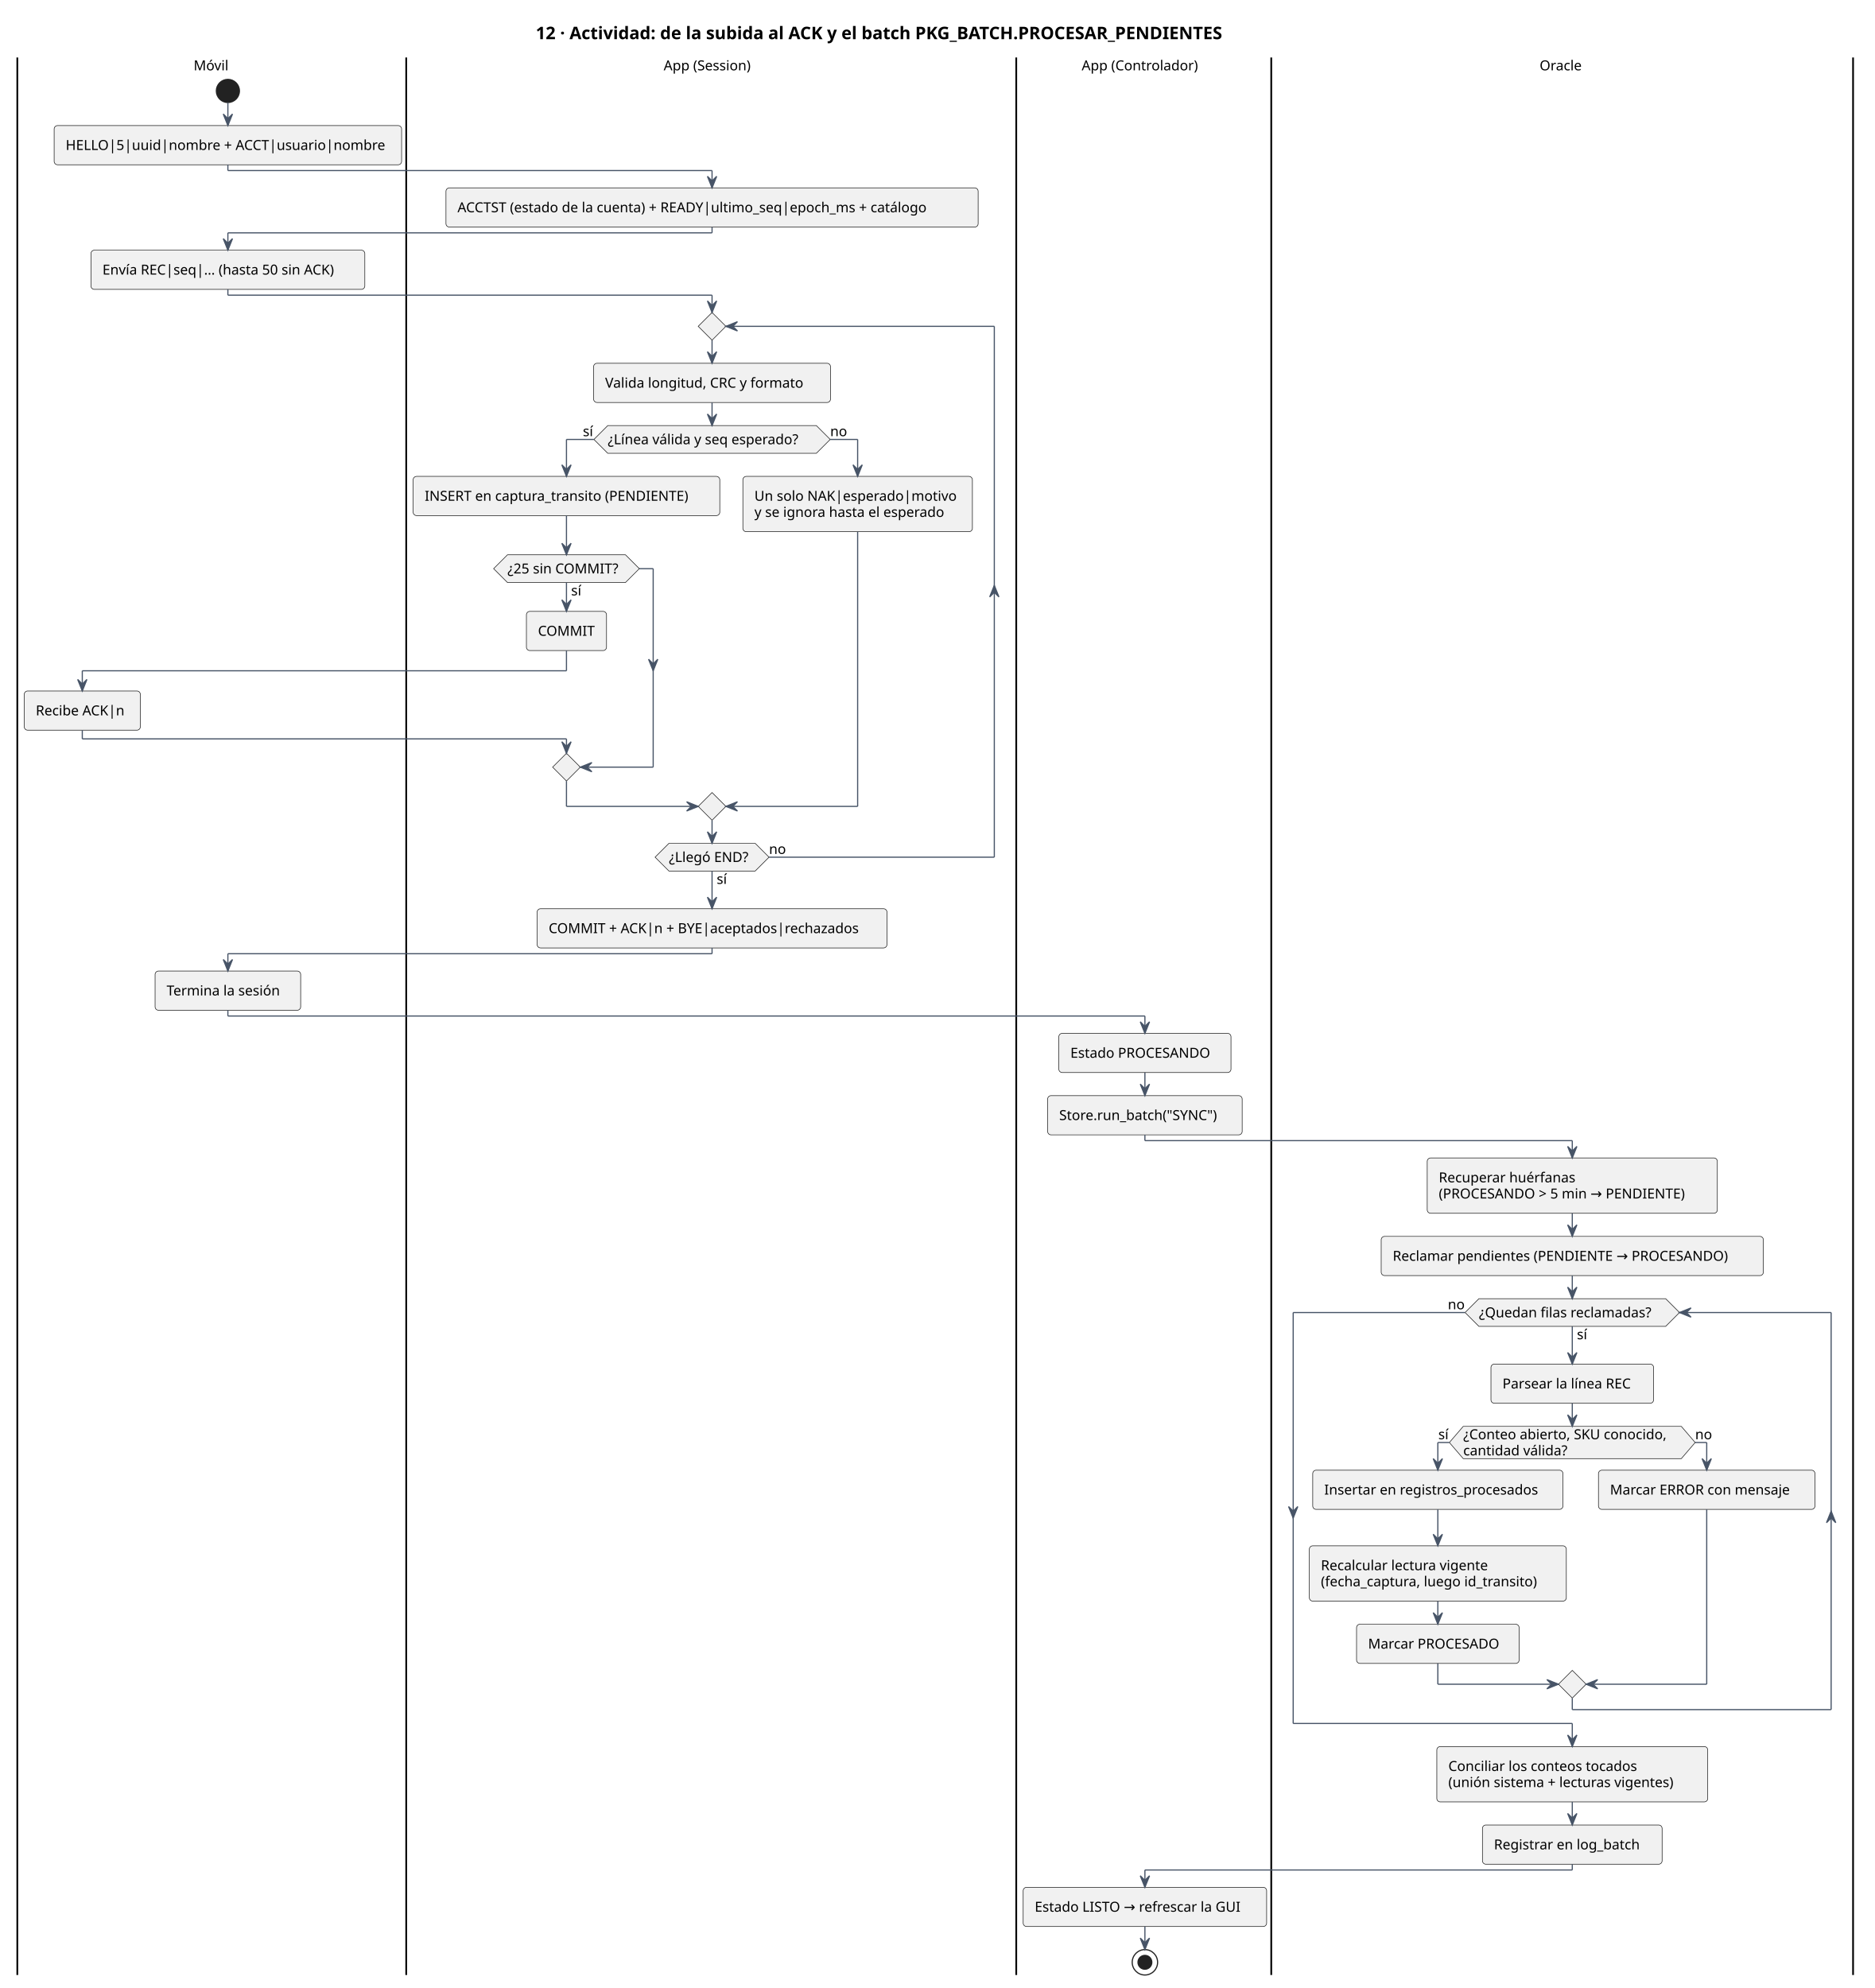
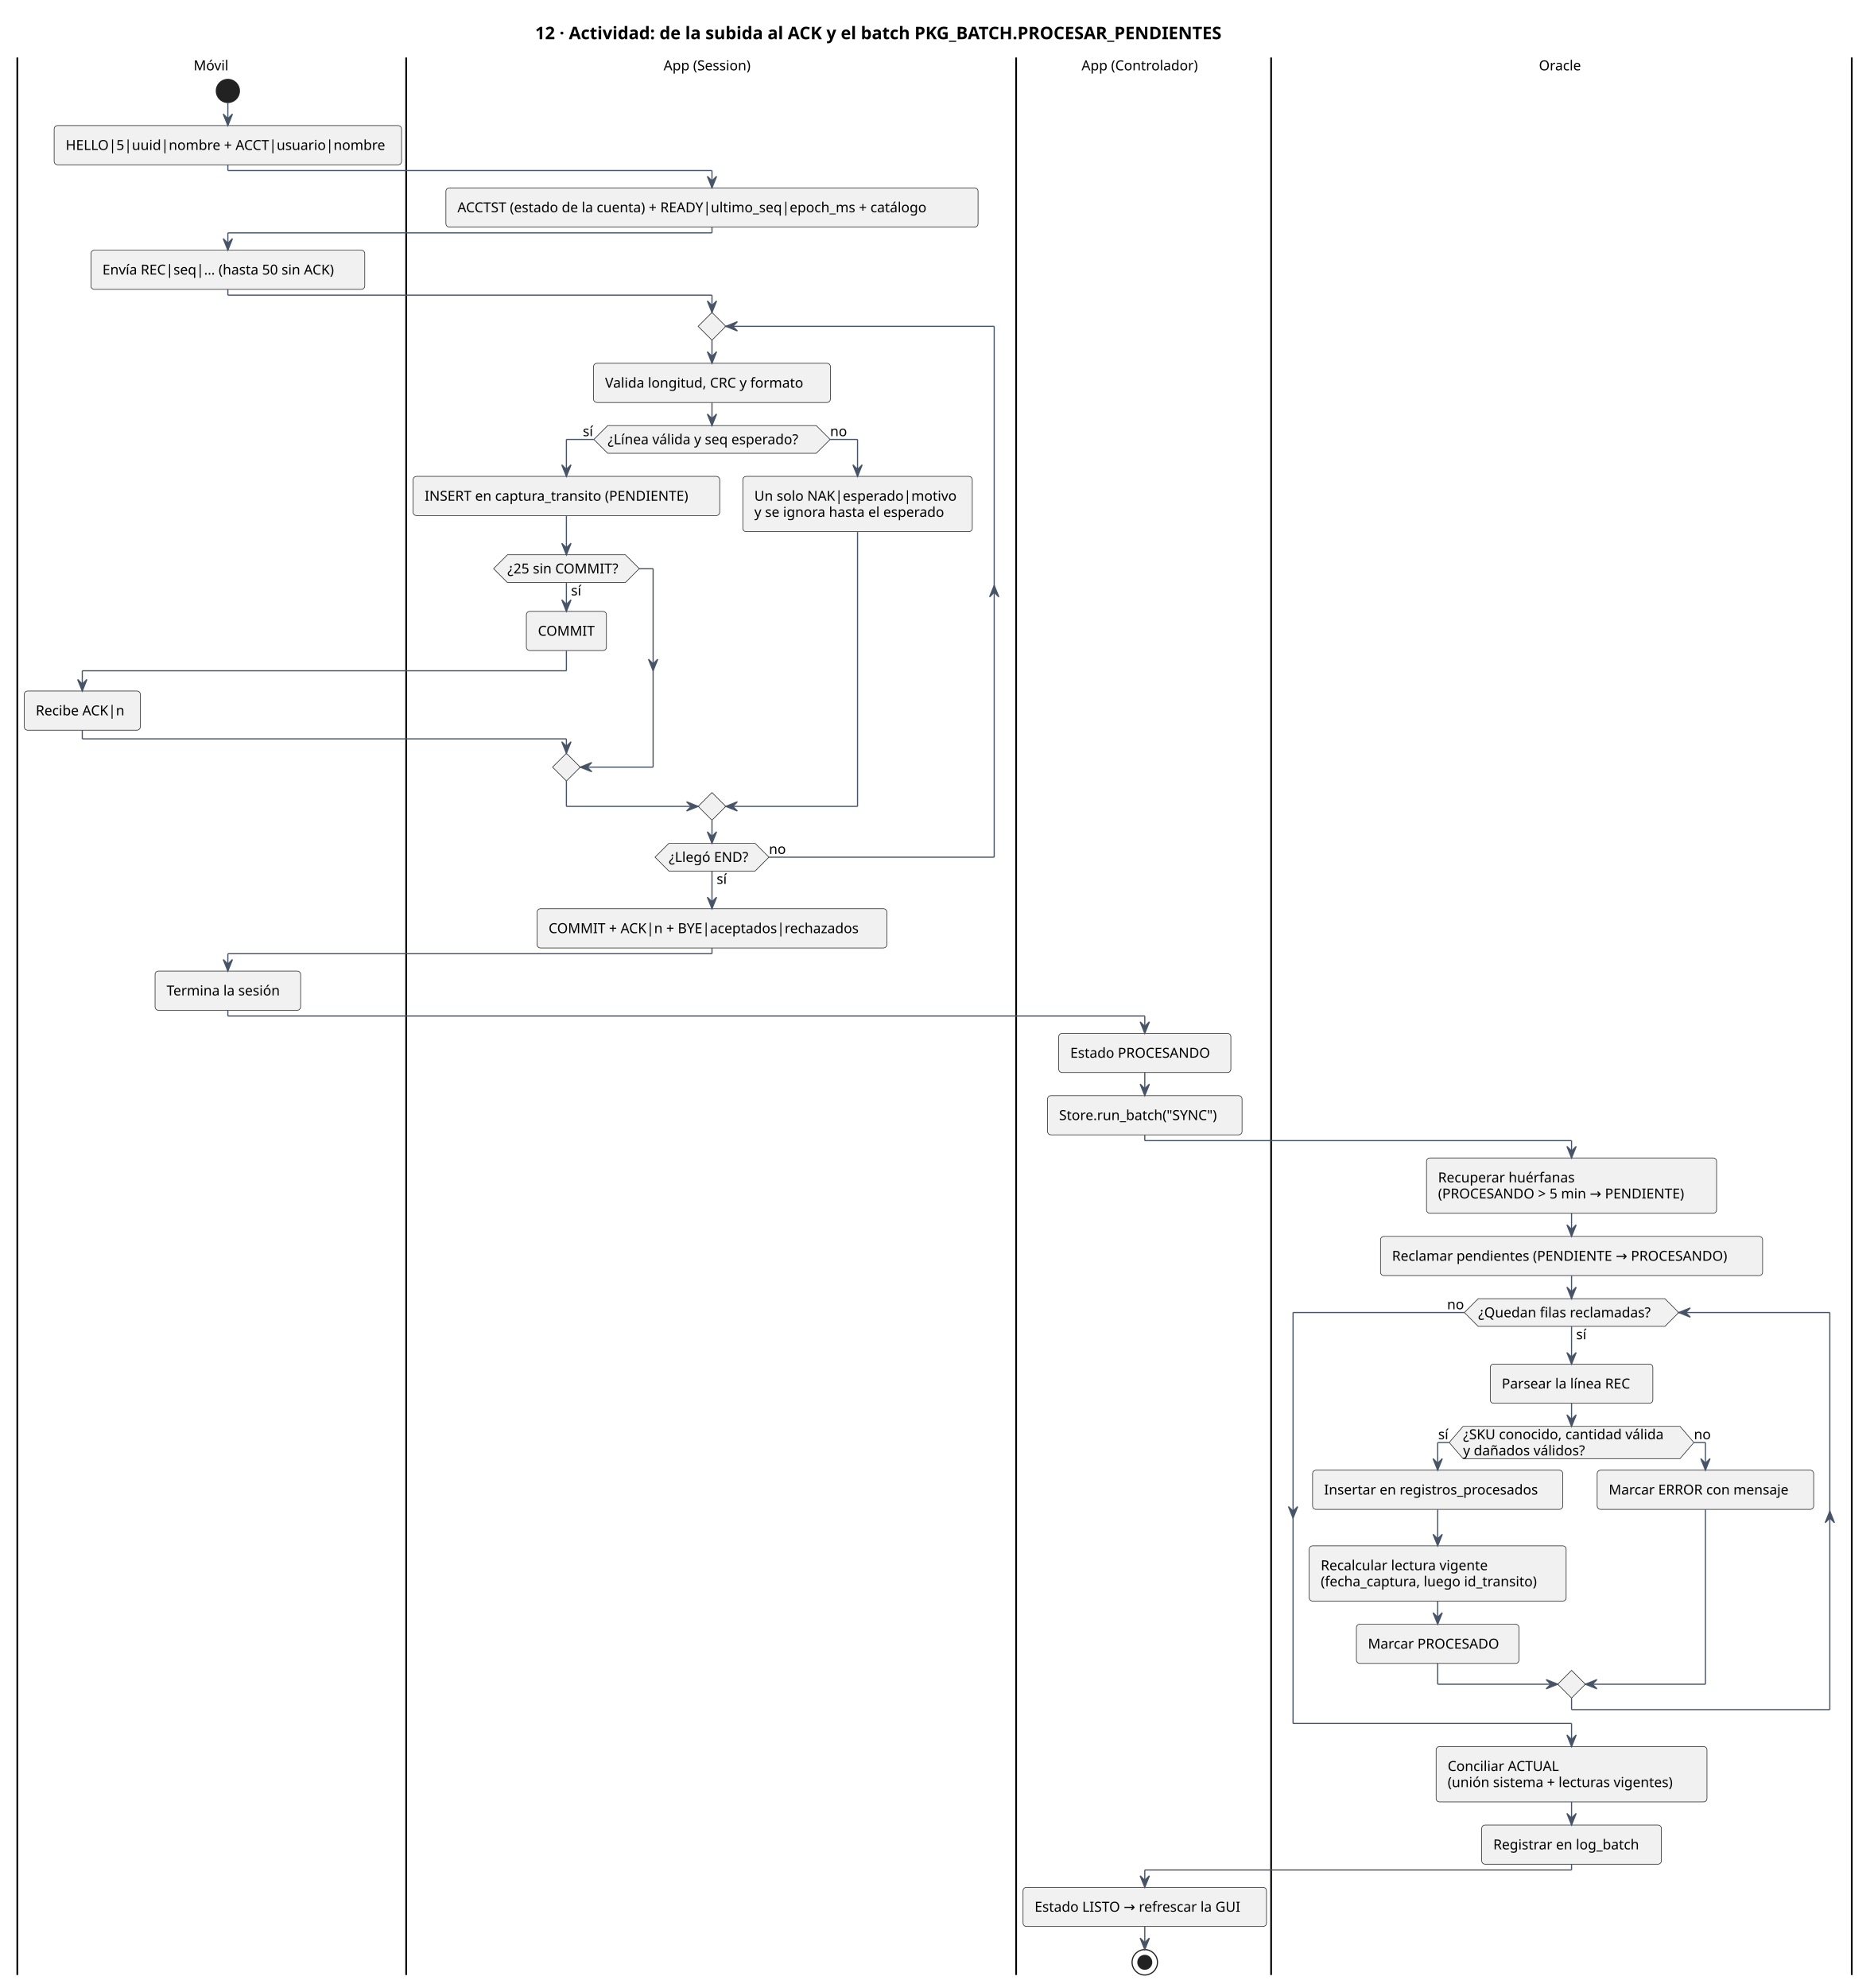
- <svg xmlns="http://www.w3.org/2000/svg" contentStyleType="text/css" height="1722px" preserveAspectRatio="none" style="width:1624px;height:1722px;background:#FFFFFF;" version="1.1" viewBox="0 0 1624 1722" width="1624px" zoomAndPan="magnify">
+ <svg xmlns="http://www.w3.org/2000/svg" contentStyleType="text/css" height="1722px" preserveAspectRatio="none" style="width:1623px;height:1722px;background:#FFFFFF;" version="1.1" viewBox="0 0 1623 1722" width="1623px" zoomAndPan="magnify">
  <defs />
  <g>
-     <text fill="#000000" font-family="sans-serif" font-size="15" font-weight="bold" lengthAdjust="spacing" textLength="692.944" x="464.079" y="33.923">12 · Actividad: de la subida al ACK y el batch PKG_BATCH.PROCESAR_PENDIENTES</text>
-     <rect fill="none" height="13.969" style="stroke:none;stroke-width:1.0;" width="1591.102" x="15" y="49.791" />
+     <text fill="#000000" font-family="sans-serif" font-size="15" font-weight="bold" lengthAdjust="spacing" textLength="692.944" x="463.598" y="33.923">12 · Actividad: de la subida al ACK y el batch PKG_BATCH.PROCESAR_PENDIENTES</text>
+     <rect fill="none" height="13.969" style="stroke:none;stroke-width:1.0;" width="1590.141" x="15" y="49.791" />
    <ellipse cx="197.397" cy="78.76" fill="#222222" rx="10" ry="10" style="stroke:#222222;stroke-width:1.0;" />
    <rect fill="#F1F1F1" height="33.969" rx="3" ry="3" style="stroke:#181818;stroke-width:0.5;" width="300.981" x="46.906" y="108.76" />
    <text fill="#000000" font-family="sans-serif" font-size="12" lengthAdjust="spacing" textLength="280.981" x="56.906" y="129.898">HELLO|5|uuid|nombre + ACCT|usuario|nombre</text>
    <rect fill="#F1F1F1" height="33.969" rx="3" ry="3" style="stroke:#181818;stroke-width:0.5;" width="237.236" x="78.778" y="216.697" />
    <text fill="#000000" font-family="sans-serif" font-size="12" lengthAdjust="spacing" textLength="217.236" x="88.778" y="237.836">Envía REC|seq|… (hasta 50 sin ACK)</text>
    <rect fill="#F1F1F1" height="33.969" rx="3" ry="3" style="stroke:#181818;stroke-width:0.5;" width="100.572" x="21" y="598.525" />
    <text fill="#000000" font-family="sans-serif" font-size="12" lengthAdjust="spacing" textLength="80.572" x="31" y="619.664">Recibe ACK|n</text>
    <rect fill="#F1F1F1" height="33.969" rx="3" ry="3" style="stroke:#181818;stroke-width:0.5;" width="126.113" x="134.34" y="841.102" />
    <text fill="#000000" font-family="sans-serif" font-size="12" lengthAdjust="spacing" textLength="106.113" x="144.34" y="862.24">Termina la sesión</text>
    <line style="stroke:#000000;stroke-width:1.5;" x1="15" x2="15" y1="49.791" y2="1710.74" />
    <rect fill="#F1F1F1" height="33.969" rx="3" ry="3" style="stroke:#181818;stroke-width:0.5;" width="461" x="386.307" y="162.728" />
    <text fill="#000000" font-family="sans-serif" font-size="12" lengthAdjust="spacing" textLength="441" x="396.307" y="183.867">ACCTST (estado de la cuenta) + READY|ultimo_seq|epoch_ms + catálogo</text>
    <rect fill="#F1F1F1" height="33.969" rx="3" ry="3" style="stroke:#181818;stroke-width:0.5;" width="205.221" x="514.196" y="314.666" />
    <text fill="#000000" font-family="sans-serif" font-size="12" lengthAdjust="spacing" textLength="185.221" x="524.196" y="335.805">Valida longitud, CRC y formato</text>
    <polygon fill="#F1F1F1" points="526.464,368.635,707.149,368.635,719.149,380.635,707.149,392.635,526.464,392.635,514.464,380.635,526.464,368.635" style="stroke:#181818;stroke-width:0.5;" />
    <text fill="#000000" font-family="sans-serif" font-size="12" lengthAdjust="spacing" textLength="180.685" x="526.464" y="384.789">¿Línea válida y seq esperado?</text>
    <text fill="#000000" font-family="sans-serif" font-size="12" lengthAdjust="spacing" textLength="9.586" x="504.878" y="377.805">sí</text>
    <text fill="#000000" font-family="sans-serif" font-size="12" lengthAdjust="spacing" textLength="14.947" x="719.149" y="377.805">no</text>
    <rect fill="#F1F1F1" height="33.969" rx="3" ry="3" style="stroke:#181818;stroke-width:0.5;" width="265.619" x="357.887" y="412.635" />
    <text fill="#000000" font-family="sans-serif" font-size="12" lengthAdjust="spacing" textLength="245.619" x="367.887" y="433.773">INSERT en captura_transito (PENDIENTE)</text>
    <rect fill="#F1F1F1" height="33.969" rx="3" ry="3" style="stroke:#181818;stroke-width:0.5;" width="69.4" x="455.996" y="529.557" />
    <text fill="#000000" font-family="sans-serif" font-size="12" lengthAdjust="spacing" textLength="49.4" x="465.996" y="550.695">COMMIT</text>
    <polygon fill="#F1F1F1" points="439.582,480.572,541.811,480.572,553.811,492.572,541.811,504.572,439.582,504.572,427.582,492.572,439.582,480.572" style="stroke:#181818;stroke-width:0.5;" />
    <text fill="#000000" font-family="sans-serif" font-size="12" lengthAdjust="spacing" textLength="9.586" x="494.696" y="515.711">sí</text>
    <text fill="#000000" font-family="sans-serif" font-size="12" lengthAdjust="spacing" textLength="102.228" x="439.582" y="496.727">¿25 sin COMMIT?</text>
    <polygon fill="#F1F1F1" points="490.696,652.494,502.696,664.494,490.696,676.494,478.696,664.494,490.696,652.494" style="stroke:#181818;stroke-width:0.5;" />
    <rect fill="#F1F1F1" height="47.938" rx="3" ry="3" style="stroke:#181818;stroke-width:0.5;" width="198.822" x="643.506" y="412.635" />
    <text fill="#000000" font-family="sans-serif" font-size="12" lengthAdjust="spacing" textLength="178.822" x="653.506" y="433.773">Un solo NAK|esperado|motivo</text>
    <text fill="#000000" font-family="sans-serif" font-size="12" lengthAdjust="spacing" textLength="177.861" x="653.506" y="447.742">y se ignora hasta el esperado</text>
    <polygon fill="#F1F1F1" points="616.807,686.494,628.807,698.494,616.807,710.494,604.807,698.494,616.807,686.494" style="stroke:#181818;stroke-width:0.5;" />
    <polygon fill="#F1F1F1" points="616.807,270.666,628.807,282.666,616.807,294.666,604.807,282.666,616.807,270.666" style="stroke:#181818;stroke-width:0.5;" />
    <polygon fill="#F1F1F1" points="579.45,730.494,654.163,730.494,666.163,742.494,654.163,754.494,579.45,754.494,567.45,742.494,579.45,730.494" style="stroke:#181818;stroke-width:0.5;" />
    <text fill="#000000" font-family="sans-serif" font-size="12" lengthAdjust="spacing" textLength="9.586" x="620.807" y="765.633">sí</text>
    <text fill="#000000" font-family="sans-serif" font-size="12" lengthAdjust="spacing" textLength="74.713" x="579.45" y="746.648">¿Llegó END?</text>
    <text fill="#000000" font-family="sans-serif" font-size="12" lengthAdjust="spacing" textLength="14.947" x="666.163" y="739.664">no</text>
    <rect fill="#F1F1F1" height="33.969" rx="3" ry="3" style="stroke:#181818;stroke-width:0.5;" width="303.06" x="465.276" y="787.133" />
    <text fill="#000000" font-family="sans-serif" font-size="12" lengthAdjust="spacing" textLength="283.06" x="475.276" y="808.271">COMMIT + ACK|n + BYE|aceptados|rechazados</text>
    <line style="stroke:#000000;stroke-width:1.5;" x1="351.887" x2="351.887" y1="49.791" y2="1710.74" />
    <rect fill="#F1F1F1" height="33.969" rx="3" ry="3" style="stroke:#181818;stroke-width:0.5;" width="149.135" x="917.188" y="895.07" />
    <text fill="#000000" font-family="sans-serif" font-size="12" lengthAdjust="spacing" textLength="129.135" x="927.188" y="916.209">Estado PROCESANDO</text>
    <rect fill="#F1F1F1" height="33.969" rx="3" ry="3" style="stroke:#181818;stroke-width:0.5;" width="168.523" x="907.494" y="949.039" />
    <text fill="#000000" font-family="sans-serif" font-size="12" lengthAdjust="spacing" textLength="148.523" x="917.494" y="970.178">Store.run_batch("SYNC")</text>
    <rect fill="#F1F1F1" height="33.969" rx="3" ry="3" style="stroke:#181818;stroke-width:0.5;" width="210.898" x="886.307" y="1634.772" />
    <text fill="#000000" font-family="sans-serif" font-size="12" lengthAdjust="spacing" textLength="190.898" x="896.307" y="1655.91">Estado LISTO → refrescar la GUI</text>
    <ellipse cx="991.756" cy="1699.74" fill="none" rx="11" ry="11" style="stroke:#222222;stroke-width:1.0;" />
    <ellipse cx="991.756" cy="1699.74" fill="#222222" rx="6" ry="6" style="stroke:#222222;stroke-width:1.0;" />
    <line style="stroke:#000000;stroke-width:1.5;" x1="880.307" x2="880.307" y1="49.791" y2="1710.74" />
-     <rect fill="#F1F1F1" height="47.938" rx="3" ry="3" style="stroke:#181818;stroke-width:0.5;" width="251.322" x="1236.3" y="1003.008" />
-     <text fill="#000000" font-family="sans-serif" font-size="12" lengthAdjust="spacing" textLength="126.275" x="1246.3" y="1024.147">Recuperar huérfanas</text>
-     <text fill="#000000" font-family="sans-serif" font-size="12" lengthAdjust="spacing" textLength="231.322" x="1246.3" y="1038.115">(PROCESANDO &gt; 5 min → PENDIENTE)</text>
-     <rect fill="#F1F1F1" height="33.969" rx="3" ry="3" style="stroke:#181818;stroke-width:0.5;" width="331.057" x="1196.433" y="1070.945" />
-     <text fill="#000000" font-family="sans-serif" font-size="12" lengthAdjust="spacing" textLength="311.057" x="1206.433" y="1092.084">Reclamar pendientes (PENDIENTE → PROCESANDO)</text>
-     <rect fill="#F1F1F1" height="33.969" rx="3" ry="3" style="stroke:#181818;stroke-width:0.5;" width="140.885" x="1291.519" y="1181.553" />
-     <text fill="#000000" font-family="sans-serif" font-size="12" lengthAdjust="spacing" textLength="120.885" x="1301.519" y="1202.691">Parsear la línea REC</text>
-     <polygon fill="#F1F1F1" points="1267.505,1235.522,1456.417,1235.522,1468.417,1249.49,1456.417,1263.459,1267.505,1263.459,1255.505,1249.49,1267.505,1235.522" style="stroke:#181818;stroke-width:0.5;" />
-     <text fill="#000000" font-family="sans-serif" font-size="12" lengthAdjust="spacing" textLength="188.912" x="1267.505" y="1246.66">¿Conteo abierto, SKU conocido,</text>
-     <text fill="#000000" font-family="sans-serif" font-size="12" lengthAdjust="spacing" textLength="98.461" x="1267.505" y="1260.629">cantidad válida?</text>
+     <rect fill="#F1F1F1" height="47.938" rx="3" ry="3" style="stroke:#181818;stroke-width:0.5;" width="251.322" x="1235.819" y="1003.008" />
+     <text fill="#000000" font-family="sans-serif" font-size="12" lengthAdjust="spacing" textLength="126.275" x="1245.819" y="1024.147">Recuperar huérfanas</text>
+     <text fill="#000000" font-family="sans-serif" font-size="12" lengthAdjust="spacing" textLength="231.322" x="1245.819" y="1038.115">(PROCESANDO &gt; 5 min → PENDIENTE)</text>
+     <rect fill="#F1F1F1" height="33.969" rx="3" ry="3" style="stroke:#181818;stroke-width:0.5;" width="331.057" x="1195.952" y="1070.945" />
+     <text fill="#000000" font-family="sans-serif" font-size="12" lengthAdjust="spacing" textLength="311.057" x="1205.952" y="1092.084">Reclamar pendientes (PENDIENTE → PROCESANDO)</text>
+     <rect fill="#F1F1F1" height="33.969" rx="3" ry="3" style="stroke:#181818;stroke-width:0.5;" width="140.885" x="1291.038" y="1181.553" />
+     <text fill="#000000" font-family="sans-serif" font-size="12" lengthAdjust="spacing" textLength="120.885" x="1301.038" y="1202.691">Parsear la línea REC</text>
+     <polygon fill="#F1F1F1" points="1267.505,1235.522,1455.456,1235.522,1467.456,1249.49,1455.456,1263.459,1267.505,1263.459,1255.505,1249.49,1267.505,1235.522" style="stroke:#181818;stroke-width:0.5;" />
+     <text fill="#000000" font-family="sans-serif" font-size="12" lengthAdjust="spacing" textLength="187.951" x="1267.505" y="1246.66">¿SKU conocido, cantidad válida</text>
+     <text fill="#000000" font-family="sans-serif" font-size="12" lengthAdjust="spacing" textLength="114.574" x="1267.505" y="1260.629">y dañados válidos?</text>
    <text fill="#000000" font-family="sans-serif" font-size="12" lengthAdjust="spacing" textLength="9.586" x="1245.919" y="1246.66">sí</text>
-     <text fill="#000000" font-family="sans-serif" font-size="12" lengthAdjust="spacing" textLength="14.947" x="1468.417" y="1246.66">no</text>
+     <text fill="#000000" font-family="sans-serif" font-size="12" lengthAdjust="spacing" textLength="14.947" x="1467.456" y="1246.66">no</text>
    <rect fill="#F1F1F1" height="33.969" rx="3" ry="3" style="stroke:#181818;stroke-width:0.5;" width="216.764" x="1137.123" y="1273.459" />
    <text fill="#000000" font-family="sans-serif" font-size="12" lengthAdjust="spacing" textLength="196.764" x="1147.123" y="1294.598">Insertar en registros_procesados</text>
    <rect fill="#F1F1F1" height="47.938" rx="3" ry="3" style="stroke:#181818;stroke-width:0.5;" width="222.6" x="1134.205" y="1338.959" />
    <text fill="#000000" font-family="sans-serif" font-size="12" lengthAdjust="spacing" textLength="157.5" x="1144.205" y="1360.098">Recalcular lectura vigente</text>
    <text fill="#000000" font-family="sans-serif" font-size="12" lengthAdjust="spacing" textLength="202.6" x="1144.205" y="1374.066">(fecha_captura, luego id_transito)</text>
    <rect fill="#F1F1F1" height="33.969" rx="3" ry="3" style="stroke:#181818;stroke-width:0.5;" width="140.832" x="1175.089" y="1406.897" />
    <text fill="#000000" font-family="sans-serif" font-size="12" lengthAdjust="spacing" textLength="120.832" x="1185.089" y="1428.035">Marcar PROCESADO</text>
-     <rect fill="#F1F1F1" height="33.969" rx="3" ry="3" style="stroke:#181818;stroke-width:0.5;" width="187.555" x="1384.64" y="1273.459" />
-     <text fill="#000000" font-family="sans-serif" font-size="12" lengthAdjust="spacing" textLength="167.555" x="1394.64" y="1294.598">Marcar ERROR con mensaje</text>
-     <polygon fill="#F1F1F1" points="1361.961,1446.865,1373.961,1458.865,1361.961,1470.865,1349.961,1458.865,1361.961,1446.865" style="stroke:#181818;stroke-width:0.5;" />
-     <polygon fill="#F1F1F1" points="1281.09,1124.914,1442.832,1124.914,1454.832,1136.914,1442.832,1148.914,1281.09,1148.914,1269.09,1136.914,1281.09,1124.914" style="stroke:#181818;stroke-width:0.5;" />
-     <text fill="#000000" font-family="sans-serif" font-size="12" lengthAdjust="spacing" textLength="9.586" x="1365.961" y="1160.053">sí</text>
-     <text fill="#000000" font-family="sans-serif" font-size="12" lengthAdjust="spacing" textLength="161.742" x="1281.09" y="1141.068">¿Quedan filas reclamadas?</text>
-     <text fill="#000000" font-family="sans-serif" font-size="12" lengthAdjust="spacing" textLength="14.947" x="1254.143" y="1134.084">no</text>
-     <rect fill="#F1F1F1" height="47.938" rx="3" ry="3" style="stroke:#181818;stroke-width:0.5;" width="234.682" x="1244.62" y="1512.865" />
-     <text fill="#000000" font-family="sans-serif" font-size="12" lengthAdjust="spacing" textLength="175.019" x="1254.62" y="1534.004">Conciliar los conteos tocados</text>
-     <text fill="#000000" font-family="sans-serif" font-size="12" lengthAdjust="spacing" textLength="214.682" x="1254.62" y="1547.973">(unión sistema + lecturas vigentes)</text>
-     <rect fill="#F1F1F1" height="33.969" rx="3" ry="3" style="stroke:#181818;stroke-width:0.5;" width="155.639" x="1284.142" y="1580.803" />
-     <text fill="#000000" font-family="sans-serif" font-size="12" lengthAdjust="spacing" textLength="135.639" x="1294.142" y="1601.941">Registrar en log_batch</text>
+     <rect fill="#F1F1F1" height="33.969" rx="3" ry="3" style="stroke:#181818;stroke-width:0.5;" width="187.555" x="1383.679" y="1273.459" />
+     <text fill="#000000" font-family="sans-serif" font-size="12" lengthAdjust="spacing" textLength="167.555" x="1393.679" y="1294.598">Marcar ERROR con mensaje</text>
+     <polygon fill="#F1F1F1" points="1361.48,1446.865,1373.48,1458.865,1361.48,1470.865,1349.48,1458.865,1361.48,1446.865" style="stroke:#181818;stroke-width:0.5;" />
+     <polygon fill="#F1F1F1" points="1280.609,1124.914,1442.352,1124.914,1454.352,1136.914,1442.352,1148.914,1280.609,1148.914,1268.609,1136.914,1280.609,1124.914" style="stroke:#181818;stroke-width:0.5;" />
+     <text fill="#000000" font-family="sans-serif" font-size="12" lengthAdjust="spacing" textLength="9.586" x="1365.48" y="1160.053">sí</text>
+     <text fill="#000000" font-family="sans-serif" font-size="12" lengthAdjust="spacing" textLength="161.742" x="1280.609" y="1141.068">¿Quedan filas reclamadas?</text>
+     <text fill="#000000" font-family="sans-serif" font-size="12" lengthAdjust="spacing" textLength="14.947" x="1253.662" y="1134.084">no</text>
+     <rect fill="#F1F1F1" height="47.938" rx="3" ry="3" style="stroke:#181818;stroke-width:0.5;" width="234.682" x="1244.14" y="1512.865" />
+     <text fill="#000000" font-family="sans-serif" font-size="12" lengthAdjust="spacing" textLength="103.623" x="1254.14" y="1534.004">Conciliar ACTUAL</text>
+     <text fill="#000000" font-family="sans-serif" font-size="12" lengthAdjust="spacing" textLength="214.682" x="1254.14" y="1547.973">(unión sistema + lecturas vigentes)</text>
+     <rect fill="#F1F1F1" height="33.969" rx="3" ry="3" style="stroke:#181818;stroke-width:0.5;" width="155.639" x="1283.661" y="1580.803" />
+     <text fill="#000000" font-family="sans-serif" font-size="12" lengthAdjust="spacing" textLength="135.639" x="1293.661" y="1601.941">Registrar en log_batch</text>
    <line style="stroke:#000000;stroke-width:1.5;" x1="1101.205" x2="1101.205" y1="49.791" y2="1710.74" />
-     <line style="stroke:#000000;stroke-width:1.5;" x1="1605.194" x2="1605.194" y1="49.791" y2="1710.74" />
+     <line style="stroke:#000000;stroke-width:1.5;" x1="1604.233" x2="1604.233" y1="49.791" y2="1710.74" />
    <line style="stroke:#475467;stroke-width:1.0;" x1="197.397" x2="197.397" y1="88.76" y2="108.76" />
    <polygon fill="#475467" points="193.397,98.76,197.397,108.76,201.397,98.76,197.397,102.76" style="stroke:#475467;stroke-width:1.0;" />
    <line style="stroke:#475467;stroke-width:1.0;" x1="490.696" x2="490.696" y1="504.572" y2="529.557" />
    <polygon fill="#475467" points="486.696,519.557,490.696,529.557,494.696,519.557,490.696,523.557" style="stroke:#475467;stroke-width:1.0;" />
    <line style="stroke:#475467;stroke-width:1.0;" x1="553.811" x2="565.811" y1="492.572" y2="492.572" />
    <polygon fill="#475467" points="561.811,571.025,565.811,581.025,569.811,571.025,565.811,575.025" style="stroke:#475467;stroke-width:1.0;" />
    <line style="stroke:#475467;stroke-width:1.0;" x1="565.811" x2="565.811" y1="492.572" y2="664.494" />
    <line style="stroke:#475467;stroke-width:1.0;" x1="565.811" x2="502.696" y1="664.494" y2="664.494" />
    <polygon fill="#475467" points="512.696,660.494,502.696,664.494,512.696,668.494,508.696,664.494" style="stroke:#475467;stroke-width:1.0;" />
    <line style="stroke:#475467;stroke-width:1.0;" x1="490.696" x2="490.696" y1="446.603" y2="480.572" />
    <polygon fill="#475467" points="486.696,470.572,490.696,480.572,494.696,470.572,490.696,474.572" style="stroke:#475467;stroke-width:1.0;" />
    <line style="stroke:#475467;stroke-width:1.0;" x1="514.464" x2="490.696" y1="380.635" y2="380.635" />
    <line style="stroke:#475467;stroke-width:1.0;" x1="490.696" x2="490.696" y1="380.635" y2="412.635" />
    <polygon fill="#475467" points="486.696,402.635,490.696,412.635,494.696,402.635,490.696,406.635" style="stroke:#475467;stroke-width:1.0;" />
    <line style="stroke:#475467;stroke-width:1.0;" x1="719.149" x2="742.917" y1="380.635" y2="380.635" />
    <line style="stroke:#475467;stroke-width:1.0;" x1="742.917" x2="742.917" y1="380.635" y2="412.635" />
    <polygon fill="#475467" points="738.917,402.635,742.917,412.635,746.917,402.635,742.917,406.635" style="stroke:#475467;stroke-width:1.0;" />
    <line style="stroke:#475467;stroke-width:1.0;" x1="490.696" x2="490.696" y1="676.494" y2="698.494" />
    <line style="stroke:#475467;stroke-width:1.0;" x1="490.696" x2="604.807" y1="698.494" y2="698.494" />
    <polygon fill="#475467" points="594.807,694.494,604.807,698.494,594.807,702.494,598.807,698.494" style="stroke:#475467;stroke-width:1.0;" />
    <line style="stroke:#475467;stroke-width:1.0;" x1="742.917" x2="742.917" y1="460.572" y2="698.494" />
    <line style="stroke:#475467;stroke-width:1.0;" x1="742.917" x2="628.807" y1="698.494" y2="698.494" />
    <polygon fill="#475467" points="638.807,694.494,628.807,698.494,638.807,702.494,634.807,698.494" style="stroke:#475467;stroke-width:1.0;" />
    <line style="stroke:#475467;stroke-width:1.0;" x1="616.807" x2="616.807" y1="348.635" y2="368.635" />
    <polygon fill="#475467" points="612.807,358.635,616.807,368.635,620.807,358.635,616.807,362.635" style="stroke:#475467;stroke-width:1.0;" />
    <line style="stroke:#475467;stroke-width:1.0;" x1="616.807" x2="616.807" y1="294.666" y2="314.666" />
    <polygon fill="#475467" points="612.807,304.666,616.807,314.666,620.807,304.666,616.807,308.666" style="stroke:#475467;stroke-width:1.0;" />
    <line style="stroke:#475467;stroke-width:1.0;" x1="666.163" x2="861.307" y1="742.494" y2="742.494" />
    <polygon fill="#475467" points="857.307,517.057,861.307,507.057,865.307,517.057,861.307,513.057" style="stroke:#475467;stroke-width:1.0;" />
    <line style="stroke:#475467;stroke-width:1.0;" x1="861.307" x2="861.307" y1="282.666" y2="742.494" />
    <line style="stroke:#475467;stroke-width:1.0;" x1="861.307" x2="628.807" y1="282.666" y2="282.666" />
    <polygon fill="#475467" points="638.807,278.666,628.807,282.666,638.807,286.666,634.807,282.666" style="stroke:#475467;stroke-width:1.0;" />
    <line style="stroke:#475467;stroke-width:1.0;" x1="616.807" x2="616.807" y1="710.494" y2="730.494" />
    <polygon fill="#475467" points="612.807,720.494,616.807,730.494,620.807,720.494,616.807,724.494" style="stroke:#475467;stroke-width:1.0;" />
    <line style="stroke:#475467;stroke-width:1.0;" x1="616.807" x2="616.807" y1="754.494" y2="787.133" />
    <polygon fill="#475467" points="612.807,777.133,616.807,787.133,620.807,777.133,616.807,781.133" style="stroke:#475467;stroke-width:1.0;" />
    <line style="stroke:#475467;stroke-width:1.0;" x1="991.756" x2="991.756" y1="929.039" y2="949.039" />
    <polygon fill="#475467" points="987.756,939.039,991.756,949.039,995.756,939.039,991.756,943.039" style="stroke:#475467;stroke-width:1.0;" />
    <line style="stroke:#475467;stroke-width:1.0;" x1="991.756" x2="991.756" y1="1668.74" y2="1688.74" />
    <polygon fill="#475467" points="987.756,1678.74,991.756,1688.74,995.756,1678.74,991.756,1682.74" style="stroke:#475467;stroke-width:1.0;" />
-     <line style="stroke:#475467;stroke-width:1.0;" x1="1361.961" x2="1361.961" y1="1050.945" y2="1070.945" />
-     <polygon fill="#475467" points="1357.961,1060.945,1361.961,1070.945,1365.961,1060.945,1361.961,1064.945" style="stroke:#475467;stroke-width:1.0;" />
+     <line style="stroke:#475467;stroke-width:1.0;" x1="1361.48" x2="1361.48" y1="1050.945" y2="1070.945" />
+     <polygon fill="#475467" points="1357.48,1060.945,1361.48,1070.945,1365.48,1060.945,1361.48,1064.945" style="stroke:#475467;stroke-width:1.0;" />
    <line style="stroke:#475467;stroke-width:1.0;" x1="1245.505" x2="1245.505" y1="1307.428" y2="1338.959" />
    <polygon fill="#475467" points="1241.505,1328.959,1245.505,1338.959,1249.505,1328.959,1245.505,1332.959" style="stroke:#475467;stroke-width:1.0;" />
    <line style="stroke:#475467;stroke-width:1.0;" x1="1245.505" x2="1245.505" y1="1386.897" y2="1406.897" />
    <polygon fill="#475467" points="1241.505,1396.897,1245.505,1406.897,1249.505,1396.897,1245.505,1400.897" style="stroke:#475467;stroke-width:1.0;" />
    <line style="stroke:#475467;stroke-width:1.0;" x1="1255.505" x2="1245.505" y1="1249.49" y2="1249.49" />
    <line style="stroke:#475467;stroke-width:1.0;" x1="1245.505" x2="1245.505" y1="1249.49" y2="1273.459" />
    <polygon fill="#475467" points="1241.505,1263.459,1245.505,1273.459,1249.505,1263.459,1245.505,1267.459" style="stroke:#475467;stroke-width:1.0;" />
-     <line style="stroke:#475467;stroke-width:1.0;" x1="1468.417" x2="1478.417" y1="1249.49" y2="1249.49" />
-     <line style="stroke:#475467;stroke-width:1.0;" x1="1478.417" x2="1478.417" y1="1249.49" y2="1273.459" />
-     <polygon fill="#475467" points="1474.417,1263.459,1478.417,1273.459,1482.417,1263.459,1478.417,1267.459" style="stroke:#475467;stroke-width:1.0;" />
+     <line style="stroke:#475467;stroke-width:1.0;" x1="1467.456" x2="1477.456" y1="1249.49" y2="1249.49" />
+     <line style="stroke:#475467;stroke-width:1.0;" x1="1477.456" x2="1477.456" y1="1249.49" y2="1273.459" />
+     <polygon fill="#475467" points="1473.456,1263.459,1477.456,1273.459,1481.456,1263.459,1477.456,1267.459" style="stroke:#475467;stroke-width:1.0;" />
    <line style="stroke:#475467;stroke-width:1.0;" x1="1245.505" x2="1245.505" y1="1440.865" y2="1458.865" />
-     <line style="stroke:#475467;stroke-width:1.0;" x1="1245.505" x2="1349.961" y1="1458.865" y2="1458.865" />
-     <polygon fill="#475467" points="1339.961,1454.865,1349.961,1458.865,1339.961,1462.865,1343.961,1458.865" style="stroke:#475467;stroke-width:1.0;" />
-     <line style="stroke:#475467;stroke-width:1.0;" x1="1478.417" x2="1478.417" y1="1307.428" y2="1458.865" />
-     <line style="stroke:#475467;stroke-width:1.0;" x1="1478.417" x2="1373.961" y1="1458.865" y2="1458.865" />
-     <polygon fill="#475467" points="1383.961,1454.865,1373.961,1458.865,1383.961,1462.865,1379.961,1458.865" style="stroke:#475467;stroke-width:1.0;" />
-     <line style="stroke:#475467;stroke-width:1.0;" x1="1361.961" x2="1361.961" y1="1215.522" y2="1235.522" />
-     <polygon fill="#475467" points="1357.961,1225.522,1361.961,1235.522,1365.961,1225.522,1361.961,1229.522" style="stroke:#475467;stroke-width:1.0;" />
-     <line style="stroke:#475467;stroke-width:1.0;" x1="1361.961" x2="1361.961" y1="1148.914" y2="1181.553" />
-     <polygon fill="#475467" points="1357.961,1171.553,1361.961,1181.553,1365.961,1171.553,1361.961,1175.553" style="stroke:#475467;stroke-width:1.0;" />
-     <line style="stroke:#475467;stroke-width:1.0;" x1="1361.961" x2="1361.961" y1="1470.865" y2="1480.865" />
-     <line style="stroke:#475467;stroke-width:1.0;" x1="1361.961" x2="1586.194" y1="1480.865" y2="1480.865" />
-     <polygon fill="#475467" points="1582.194,1318.959,1586.194,1308.959,1590.194,1318.959,1586.194,1314.959" style="stroke:#475467;stroke-width:1.0;" />
-     <line style="stroke:#475467;stroke-width:1.0;" x1="1586.194" x2="1586.194" y1="1136.914" y2="1480.865" />
-     <line style="stroke:#475467;stroke-width:1.0;" x1="1586.194" x2="1454.832" y1="1136.914" y2="1136.914" />
-     <polygon fill="#475467" points="1464.832,1132.914,1454.832,1136.914,1464.832,1140.914,1460.832,1136.914" style="stroke:#475467;stroke-width:1.0;" />
-     <line style="stroke:#475467;stroke-width:1.0;" x1="1269.09" x2="1120.205" y1="1136.914" y2="1136.914" />
+     <line style="stroke:#475467;stroke-width:1.0;" x1="1245.505" x2="1349.48" y1="1458.865" y2="1458.865" />
+     <polygon fill="#475467" points="1339.48,1454.865,1349.48,1458.865,1339.48,1462.865,1343.48,1458.865" style="stroke:#475467;stroke-width:1.0;" />
+     <line style="stroke:#475467;stroke-width:1.0;" x1="1477.456" x2="1477.456" y1="1307.428" y2="1458.865" />
+     <line style="stroke:#475467;stroke-width:1.0;" x1="1477.456" x2="1373.48" y1="1458.865" y2="1458.865" />
+     <polygon fill="#475467" points="1383.48,1454.865,1373.48,1458.865,1383.48,1462.865,1379.48,1458.865" style="stroke:#475467;stroke-width:1.0;" />
+     <line style="stroke:#475467;stroke-width:1.0;" x1="1361.48" x2="1361.48" y1="1215.522" y2="1235.522" />
+     <polygon fill="#475467" points="1357.48,1225.522,1361.48,1235.522,1365.48,1225.522,1361.48,1229.522" style="stroke:#475467;stroke-width:1.0;" />
+     <line style="stroke:#475467;stroke-width:1.0;" x1="1361.48" x2="1361.48" y1="1148.914" y2="1181.553" />
+     <polygon fill="#475467" points="1357.48,1171.553,1361.48,1181.553,1365.48,1171.553,1361.48,1175.553" style="stroke:#475467;stroke-width:1.0;" />
+     <line style="stroke:#475467;stroke-width:1.0;" x1="1361.48" x2="1361.48" y1="1470.865" y2="1480.865" />
+     <line style="stroke:#475467;stroke-width:1.0;" x1="1361.48" x2="1585.233" y1="1480.865" y2="1480.865" />
+     <polygon fill="#475467" points="1581.233,1318.959,1585.233,1308.959,1589.233,1318.959,1585.233,1314.959" style="stroke:#475467;stroke-width:1.0;" />
+     <line style="stroke:#475467;stroke-width:1.0;" x1="1585.233" x2="1585.233" y1="1136.914" y2="1480.865" />
+     <line style="stroke:#475467;stroke-width:1.0;" x1="1585.233" x2="1454.352" y1="1136.914" y2="1136.914" />
+     <polygon fill="#475467" points="1464.352,1132.914,1454.352,1136.914,1464.352,1140.914,1460.352,1136.914" style="stroke:#475467;stroke-width:1.0;" />
+     <line style="stroke:#475467;stroke-width:1.0;" x1="1268.609" x2="1120.205" y1="1136.914" y2="1136.914" />
    <polygon fill="#475467" points="1116.205,1304.959,1120.205,1314.959,1124.205,1304.959,1120.205,1308.959" style="stroke:#475467;stroke-width:1.0;" />
    <line style="stroke:#475467;stroke-width:1.0;" x1="1120.205" x2="1120.205" y1="1136.914" y2="1492.865" />
-     <line style="stroke:#475467;stroke-width:1.0;" x1="1120.205" x2="1361.961" y1="1492.865" y2="1492.865" />
-     <line style="stroke:#475467;stroke-width:1.0;" x1="1361.961" x2="1361.961" y1="1492.865" y2="1512.865" />
-     <polygon fill="#475467" points="1357.961,1502.865,1361.961,1512.865,1365.961,1502.865,1361.961,1506.865" style="stroke:#475467;stroke-width:1.0;" />
-     <line style="stroke:#475467;stroke-width:1.0;" x1="1361.961" x2="1361.961" y1="1104.914" y2="1124.914" />
-     <polygon fill="#475467" points="1357.961,1114.914,1361.961,1124.914,1365.961,1114.914,1361.961,1118.914" style="stroke:#475467;stroke-width:1.0;" />
-     <line style="stroke:#475467;stroke-width:1.0;" x1="1361.961" x2="1361.961" y1="1560.803" y2="1580.803" />
-     <polygon fill="#475467" points="1357.961,1570.803,1361.961,1580.803,1365.961,1570.803,1361.961,1574.803" style="stroke:#475467;stroke-width:1.0;" />
+     <line style="stroke:#475467;stroke-width:1.0;" x1="1120.205" x2="1361.48" y1="1492.865" y2="1492.865" />
+     <line style="stroke:#475467;stroke-width:1.0;" x1="1361.48" x2="1361.48" y1="1492.865" y2="1512.865" />
+     <polygon fill="#475467" points="1357.48,1502.865,1361.48,1512.865,1365.48,1502.865,1361.48,1506.865" style="stroke:#475467;stroke-width:1.0;" />
+     <line style="stroke:#475467;stroke-width:1.0;" x1="1361.48" x2="1361.48" y1="1104.914" y2="1124.914" />
+     <polygon fill="#475467" points="1357.48,1114.914,1361.48,1124.914,1365.48,1114.914,1361.48,1118.914" style="stroke:#475467;stroke-width:1.0;" />
+     <line style="stroke:#475467;stroke-width:1.0;" x1="1361.48" x2="1361.48" y1="1560.803" y2="1580.803" />
+     <polygon fill="#475467" points="1357.48,1570.803,1361.48,1580.803,1365.48,1570.803,1361.48,1574.803" style="stroke:#475467;stroke-width:1.0;" />
    <line style="stroke:#475467;stroke-width:1.0;" x1="197.397" x2="197.397" y1="142.728" y2="147.728" />
    <line style="stroke:#475467;stroke-width:1.0;" x1="197.397" x2="616.807" y1="147.728" y2="147.728" />
    <line style="stroke:#475467;stroke-width:1.0;" x1="616.807" x2="616.807" y1="147.728" y2="162.728" />
    <polygon fill="#475467" points="612.807,152.728,616.807,162.728,620.807,152.728,616.807,156.728" style="stroke:#475467;stroke-width:1.0;" />
    <line style="stroke:#475467;stroke-width:1.0;" x1="616.807" x2="616.807" y1="196.697" y2="201.697" />
    <line style="stroke:#475467;stroke-width:1.0;" x1="616.807" x2="197.397" y1="201.697" y2="201.697" />
    <line style="stroke:#475467;stroke-width:1.0;" x1="197.397" x2="197.397" y1="201.697" y2="216.697" />
    <polygon fill="#475467" points="193.397,206.697,197.397,216.697,201.397,206.697,197.397,210.697" style="stroke:#475467;stroke-width:1.0;" />
    <line style="stroke:#475467;stroke-width:1.0;" x1="490.696" x2="490.696" y1="563.525" y2="581.025" />
    <line style="stroke:#475467;stroke-width:1.0;" x1="490.696" x2="71.286" y1="581.025" y2="581.025" />
    <line style="stroke:#475467;stroke-width:1.0;" x1="71.286" x2="71.286" y1="581.025" y2="598.525" />
    <polygon fill="#475467" points="67.286,588.525,71.286,598.525,75.286,588.525,71.286,592.525" style="stroke:#475467;stroke-width:1.0;" />
    <line style="stroke:#475467;stroke-width:1.0;" x1="71.286" x2="71.286" y1="632.494" y2="640.002" />
    <line style="stroke:#475467;stroke-width:1.0;" x1="71.286" x2="490.696" y1="640.002" y2="640.002" />
    <line style="stroke:#475467;stroke-width:1.0;" x1="490.696" x2="490.696" y1="640.002" y2="652.494" />
    <polygon fill="#475467" points="486.696,642.494,490.696,652.494,494.696,642.494,490.696,646.494" style="stroke:#475467;stroke-width:1.0;" />
    <line style="stroke:#475467;stroke-width:1.0;" x1="197.397" x2="197.397" y1="250.666" y2="255.666" />
    <line style="stroke:#475467;stroke-width:1.0;" x1="197.397" x2="616.807" y1="255.666" y2="255.666" />
    <line style="stroke:#475467;stroke-width:1.0;" x1="616.807" x2="616.807" y1="255.666" y2="270.666" />
    <polygon fill="#475467" points="612.807,260.666,616.807,270.666,620.807,260.666,616.807,264.666" style="stroke:#475467;stroke-width:1.0;" />
    <line style="stroke:#475467;stroke-width:1.0;" x1="616.807" x2="616.807" y1="821.102" y2="826.102" />
    <line style="stroke:#475467;stroke-width:1.0;" x1="616.807" x2="197.397" y1="826.102" y2="826.102" />
    <line style="stroke:#475467;stroke-width:1.0;" x1="197.397" x2="197.397" y1="826.102" y2="841.102" />
    <polygon fill="#475467" points="193.397,831.102,197.397,841.102,201.397,831.102,197.397,835.102" style="stroke:#475467;stroke-width:1.0;" />
    <line style="stroke:#475467;stroke-width:1.0;" x1="197.397" x2="197.397" y1="875.07" y2="880.07" />
    <line style="stroke:#475467;stroke-width:1.0;" x1="197.397" x2="991.756" y1="880.07" y2="880.07" />
    <line style="stroke:#475467;stroke-width:1.0;" x1="991.756" x2="991.756" y1="880.07" y2="895.07" />
    <polygon fill="#475467" points="987.756,885.07,991.756,895.07,995.756,885.07,991.756,889.07" style="stroke:#475467;stroke-width:1.0;" />
    <line style="stroke:#475467;stroke-width:1.0;" x1="991.756" x2="991.756" y1="983.008" y2="988.008" />
-     <line style="stroke:#475467;stroke-width:1.0;" x1="991.756" x2="1361.961" y1="988.008" y2="988.008" />
-     <line style="stroke:#475467;stroke-width:1.0;" x1="1361.961" x2="1361.961" y1="988.008" y2="1003.008" />
-     <polygon fill="#475467" points="1357.961,993.008,1361.961,1003.008,1365.961,993.008,1361.961,997.008" style="stroke:#475467;stroke-width:1.0;" />
-     <line style="stroke:#475467;stroke-width:1.0;" x1="1361.961" x2="1361.961" y1="1614.772" y2="1619.772" />
-     <line style="stroke:#475467;stroke-width:1.0;" x1="1361.961" x2="991.756" y1="1619.772" y2="1619.772" />
+     <line style="stroke:#475467;stroke-width:1.0;" x1="991.756" x2="1361.48" y1="988.008" y2="988.008" />
+     <line style="stroke:#475467;stroke-width:1.0;" x1="1361.48" x2="1361.48" y1="988.008" y2="1003.008" />
+     <polygon fill="#475467" points="1357.48,993.008,1361.48,1003.008,1365.48,993.008,1361.48,997.008" style="stroke:#475467;stroke-width:1.0;" />
+     <line style="stroke:#475467;stroke-width:1.0;" x1="1361.48" x2="1361.48" y1="1614.772" y2="1619.772" />
+     <line style="stroke:#475467;stroke-width:1.0;" x1="1361.48" x2="991.756" y1="1619.772" y2="1619.772" />
    <line style="stroke:#475467;stroke-width:1.0;" x1="991.756" x2="991.756" y1="1619.772" y2="1634.772" />
    <polygon fill="#475467" points="987.756,1624.772,991.756,1634.772,995.756,1624.772,991.756,1628.772" style="stroke:#475467;stroke-width:1.0;" />
    <text fill="#000000" font-family="sans-serif" font-size="12" lengthAdjust="spacing" textLength="31.465" x="167.711" y="60.93">Móvil</text>
    <text fill="#000000" font-family="sans-serif" font-size="12" lengthAdjust="spacing" textLength="82.406" x="574.894" y="60.93">App (Session)</text>
    <text fill="#000000" font-family="sans-serif" font-size="12" lengthAdjust="spacing" textLength="107.508" x="937.002" y="60.93">App (Controlador)</text>
-     <text fill="#000000" font-family="sans-serif" font-size="12" lengthAdjust="spacing" textLength="39.047" x="1333.676" y="60.93">Oracle</text>
+     <text fill="#000000" font-family="sans-serif" font-size="12" lengthAdjust="spacing" textLength="39.047" x="1333.196" y="60.93">Oracle</text>
  </g>
</svg>
